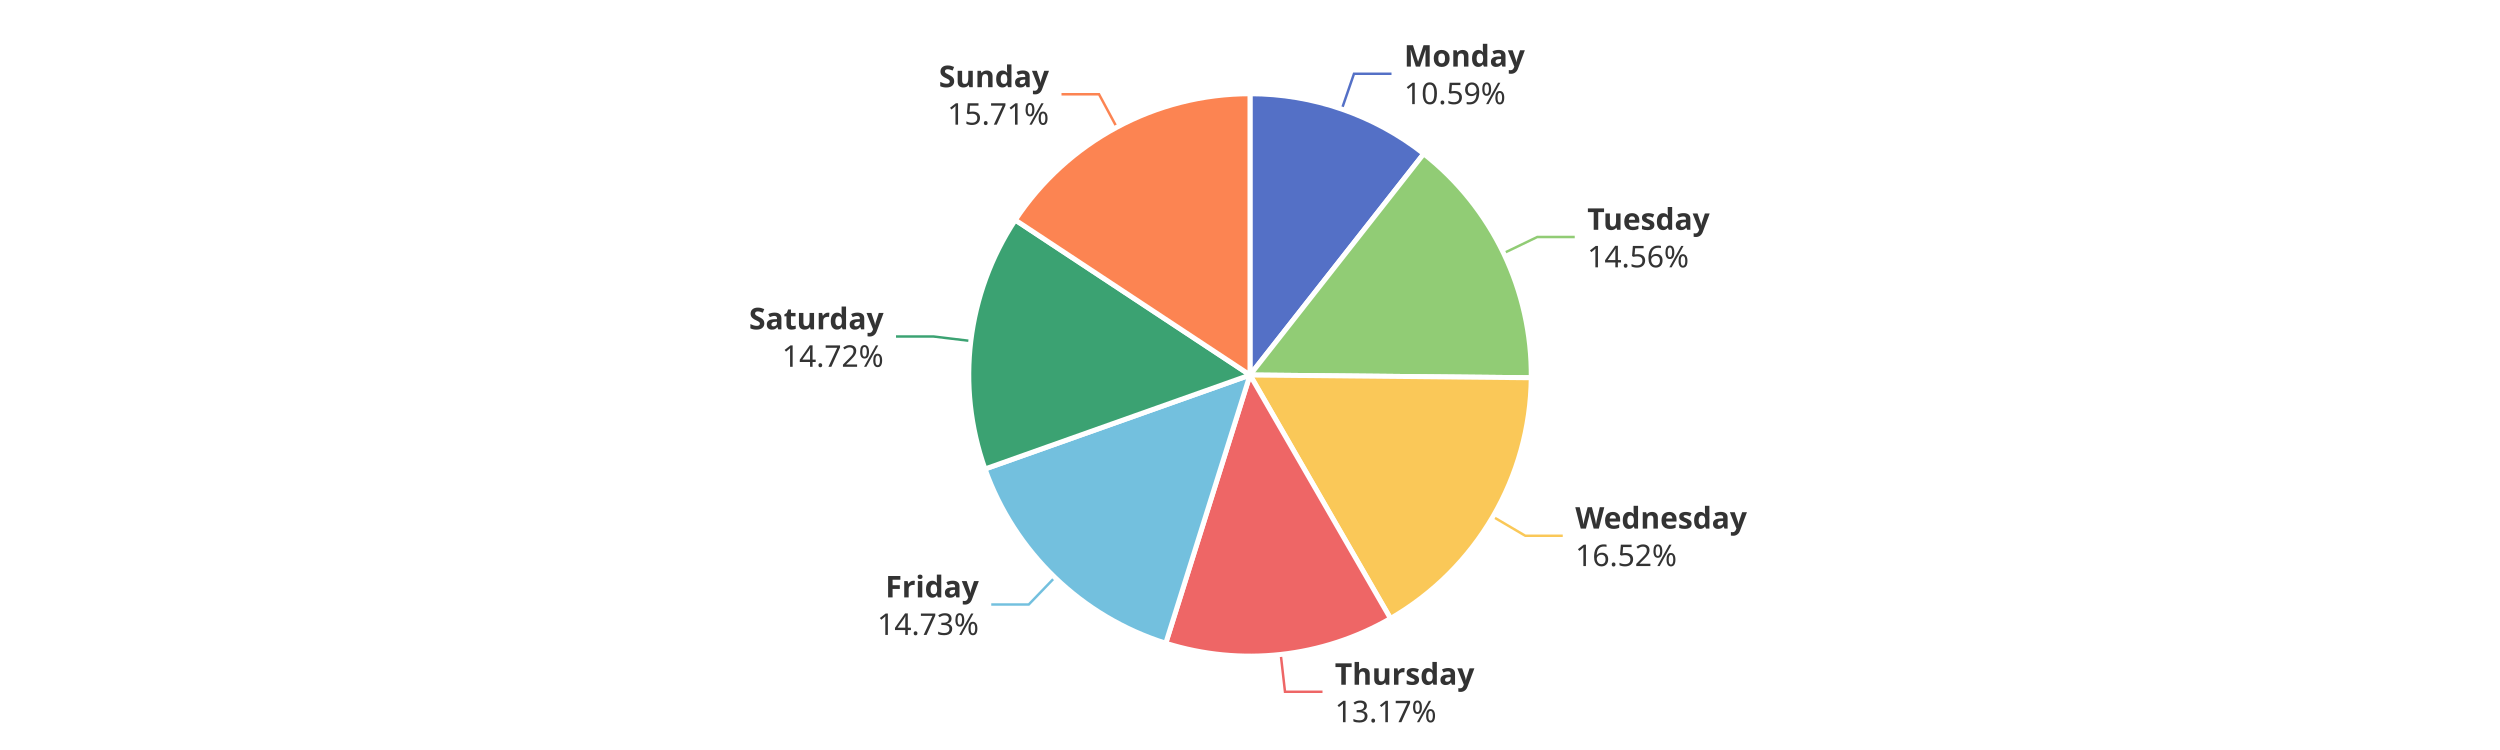
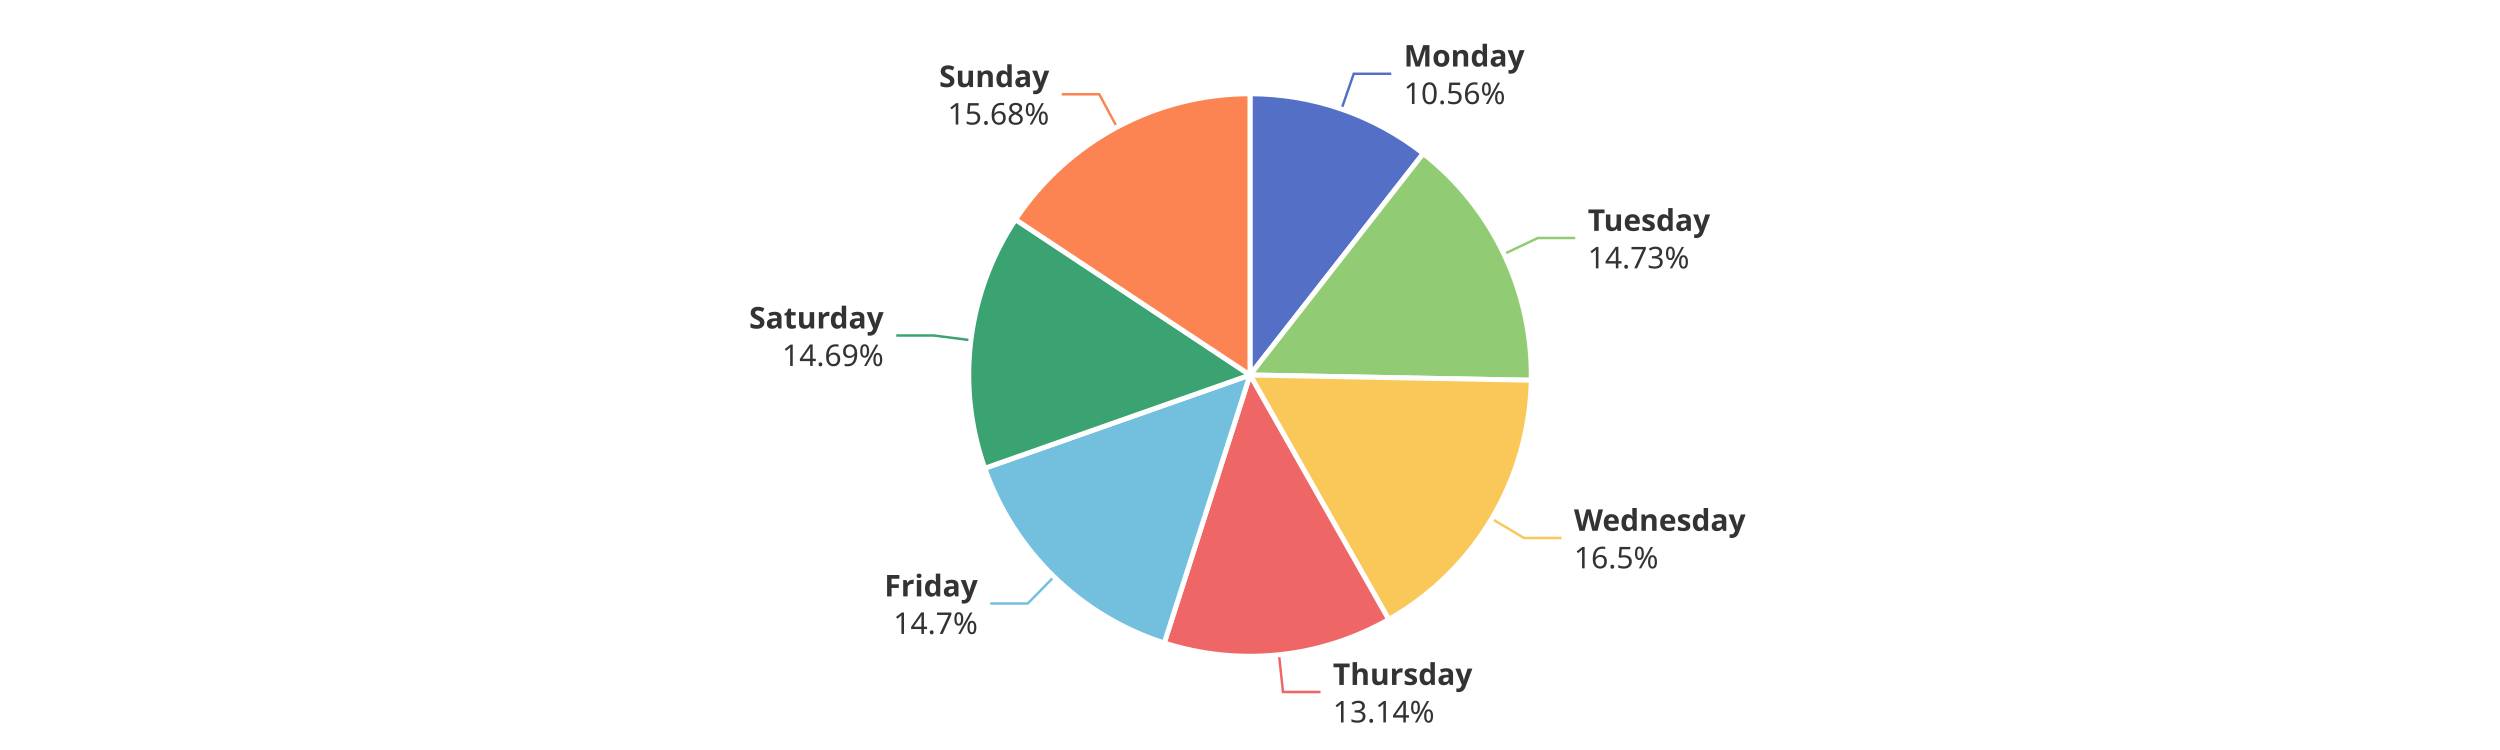
<svg xmlns="http://www.w3.org/2000/svg" width="1000" height="300" version="1.1" baseProfile="full" viewBox="0 0 1000 300">
  <rect width="1000" height="300" x="0" y="0" id="0" fill="#ffffff" />
-   <polyline points="536.7 43.7 541.6 29.5 556.6 29.5" fill="none" stroke="#5470c6" />
-   <polyline points="601.4 101.3 614.9 94.8 629.9 94.8" fill="none" stroke="#91cc75" />
-   <polyline points="597.2 206.7 610.1 214.3 625.1 214.3" fill="none" stroke="#fac858" />
-   <polyline points="512.3 261.8 514 276.7 529 276.7" fill="none" stroke="#ee6666" />
-   <polyline points="421.9 231 411.5 241.8 396.5 241.8" fill="none" stroke="#73c0de" />
-   <polyline points="388.3 136.4 373.4 134.6 358.4 134.6" fill="none" stroke="#3ba272" />
-   <polyline points="446.7 50.9 439.6 37.7 424.6 37.7" fill="none" stroke="#fc8452" />
-   <path d="M500 37.5A112.5 112.5 0 0 1 569.5 61.5L500 150Z" fill="#5470c6" stroke="#fff" stroke-width="2" stroke-linejoin="round" />
-   <path d="M569.5 61.5A112.5 112.5 0 0 1 612.5 151.1L500 150Z" fill="#91cc75" stroke="#fff" stroke-width="2" stroke-linejoin="round" />
-   <path d="M612.5 151.1A112.5 112.5 0 0 1 556.2 247.4L500 150Z" fill="#fac858" stroke="#fff" stroke-width="2" stroke-linejoin="round" />
-   <path d="M556.2 247.4A112.5 112.5 0 0 1 466.3 257.3L500 150Z" fill="#ee6666" stroke="#fff" stroke-width="2" stroke-linejoin="round" />
-   <path d="M466.3 257.3A112.5 112.5 0 0 1 394 187.6L500 150Z" fill="#73c0de" stroke="#fff" stroke-width="2" stroke-linejoin="round" />
-   <path d="M394 187.6A112.5 112.5 0 0 1 406.1 88L500 150Z" fill="#3ba272" stroke="#fff" stroke-width="2" stroke-linejoin="round" />
-   <path d="M406.1 88A112.5 112.5 0 0 1 500 37.5L500 150Z" fill="#fc8452" stroke="#fff" stroke-width="2" stroke-linejoin="round" />
-   <path d="M0 -15l42.8 0l0 30l-42.8 0Z" transform="translate(561.6404 29.4914)" fill="none" />
-   <text dominant-baseline="central" text-anchor="start" style="font-size:12px;font-family:sans-serif;font-weight:bold;" y="-7.5" transform="translate(561.6404 29.4914)" fill="#333" stroke="rgb(255,255,255)" stroke-width="2" paint-order="stroke" stroke-miterlimit="2">Monday</text>
-   <text dominant-baseline="central" text-anchor="start" style="font-size:12px;font-family:sans-serif;" y="7.5" transform="translate(561.6404 29.4914)" fill="#333" stroke="rgb(255,255,255)" stroke-width="2" paint-order="stroke" stroke-miterlimit="2">10.59%</text>
-   <path d="M0 -15l46.2 0l0 30l-46.2 0Z" transform="translate(634.9182 94.7726)" fill="none" />
-   <text dominant-baseline="central" text-anchor="start" style="font-size:12px;font-family:sans-serif;font-weight:bold;" y="-7.5" transform="translate(634.9182 94.7726)" fill="#333" stroke="rgb(255,255,255)" stroke-width="2" paint-order="stroke" stroke-miterlimit="2">Tuesday</text>
-   <text dominant-baseline="central" text-anchor="start" style="font-size:12px;font-family:sans-serif;" y="7.5" transform="translate(634.9182 94.7726)" fill="#333" stroke="rgb(255,255,255)" stroke-width="2" paint-order="stroke" stroke-miterlimit="2">14.56%</text>
-   <path d="M0 -15l63.6 0l0 30l-63.6 0Z" transform="translate(630.1099 214.2812)" fill="none" />
-   <text dominant-baseline="central" text-anchor="start" style="font-size:12px;font-family:sans-serif;font-weight:bold;" y="-7.5" transform="translate(630.1099 214.2812)" fill="#333" stroke="rgb(255,255,255)" stroke-width="2" paint-order="stroke" stroke-miterlimit="2">Wednesday</text>
-   <text dominant-baseline="central" text-anchor="start" style="font-size:12px;font-family:sans-serif;" y="7.5" transform="translate(630.1099 214.2812)" fill="#333" stroke="rgb(255,255,255)" stroke-width="2" paint-order="stroke" stroke-miterlimit="2">16.52%</text>
-   <path d="M0 -15l50.2 0l0 30l-50.2 0Z" transform="translate(533.9513 276.7344)" fill="none" />
-   <text dominant-baseline="central" text-anchor="start" style="font-size:12px;font-family:sans-serif;font-weight:bold;" y="-7.5" transform="translate(533.9513 276.7344)" fill="#333" stroke="rgb(255,255,255)" stroke-width="2" paint-order="stroke" stroke-miterlimit="2">Thursday</text>
-   <text dominant-baseline="central" text-anchor="start" style="font-size:12px;font-family:sans-serif;" y="7.5" transform="translate(533.9513 276.7344)" fill="#333" stroke="rgb(255,255,255)" stroke-width="2" paint-order="stroke" stroke-miterlimit="2">13.17%</text>
-   <path d="M-40.9 -15l40.9 0l0 30l-40.9 0Z" transform="translate(391.5304 241.8116)" fill="none" />
-   <text dominant-baseline="central" text-anchor="end" style="font-size:12px;font-family:sans-serif;font-weight:bold;" y="-7.5" transform="translate(391.5304 241.8116)" fill="#333" stroke="rgb(255,255,255)" stroke-width="2" paint-order="stroke" stroke-miterlimit="2">Friday</text>
-   <text dominant-baseline="central" text-anchor="end" style="font-size:12px;font-family:sans-serif;" y="7.5" transform="translate(391.5304 241.8116)" fill="#333" stroke="rgb(255,255,255)" stroke-width="2" paint-order="stroke" stroke-miterlimit="2">14.73%</text>
-   <path d="M-48.2 -15l48.2 0l0 30l-48.2 0Z" transform="translate(353.4363 134.5765)" fill="none" />
-   <text dominant-baseline="central" text-anchor="end" style="font-size:12px;font-family:sans-serif;font-weight:bold;" y="-7.5" transform="translate(353.4363 134.5765)" fill="#333" stroke="rgb(255,255,255)" stroke-width="2" paint-order="stroke" stroke-miterlimit="2">Saturday</text>
-   <text dominant-baseline="central" text-anchor="end" style="font-size:12px;font-family:sans-serif;" y="7.5" transform="translate(353.4363 134.5765)" fill="#333" stroke="rgb(255,255,255)" stroke-width="2" paint-order="stroke" stroke-miterlimit="2">14.72%</text>
-   <path d="M-40.9 -15l40.9 0l0 30l-40.9 0Z" transform="translate(419.5969 37.7159)" fill="none" />
-   <text dominant-baseline="central" text-anchor="end" style="font-size:12px;font-family:sans-serif;font-weight:bold;" y="-7.5" transform="translate(419.5969 37.7159)" fill="#333" stroke="rgb(255,255,255)" stroke-width="2" paint-order="stroke" stroke-miterlimit="2">Sunday</text>
-   <text dominant-baseline="central" text-anchor="end" style="font-size:12px;font-family:sans-serif;" y="7.5" transform="translate(419.5969 37.7159)" fill="#333" stroke="rgb(255,255,255)" stroke-width="2" paint-order="stroke" stroke-miterlimit="2">15.71%</text>
+   <polyline points="536.6 43.6 541.5 29.5 556.5 29.5" fill="none" stroke="#5470c6" />
+   <polyline points="601.6 101.6 615.1 95.2 630.1 95.2" fill="none" stroke="#91cc75" />
+   <polyline points="596.7 207.5 609.6 215.2 624.6 215.2" fill="none" stroke="#fac858" />
+   <polyline points="511.6 261.9 513.2 276.8 528.2 276.8" fill="none" stroke="#ee6666" />
+   <polyline points="421.6 230.7 411.1 241.4 396.1 241.4" fill="none" stroke="#73c0de" />
+   <polyline points="388.4 136.1 373.5 134.2 358.5 134.2" fill="none" stroke="#3ba272" />
+   <polyline points="446.8 50.9 439.7 37.7 424.7 37.7" fill="none" stroke="#fc8452" />
+   <path d="M500 37.5A112.5 112.5 0 0 1 569.3 61.4L500 150Z" fill="#5470c6" stroke="#fff" stroke-width="2" stroke-linejoin="round" />
+   <path d="M569.3 61.4A112.5 112.5 0 0 1 612.5 152.1L500 150Z" fill="#91cc75" stroke="#fff" stroke-width="2" stroke-linejoin="round" />
+   <path d="M612.5 152.1A112.5 112.5 0 0 1 555.5 247.8L500 150Z" fill="#fac858" stroke="#fff" stroke-width="2" stroke-linejoin="round" />
+   <path d="M555.5 247.8A112.5 112.5 0 0 1 465.7 257.2L500 150Z" fill="#ee6666" stroke="#fff" stroke-width="2" stroke-linejoin="round" />
+   <path d="M465.7 257.2A112.5 112.5 0 0 1 393.9 187.3L500 150Z" fill="#73c0de" stroke="#fff" stroke-width="2" stroke-linejoin="round" />
+   <path d="M393.9 187.3A112.5 112.5 0 0 1 406.2 87.8L500 150Z" fill="#3ba272" stroke="#fff" stroke-width="2" stroke-linejoin="round" />
+   <path d="M406.2 87.8A112.5 112.5 0 0 1 500 37.5L500 150Z" fill="#fc8452" stroke="#fff" stroke-width="2" stroke-linejoin="round" />
+   <path d="M0 -15l42.8 0l0 30l-42.8 0Z" transform="translate(561.5308 29.4536)" fill="none" />
+   <text dominant-baseline="central" text-anchor="start" style="font-size:12px;font-family:sans-serif;font-weight:bold;" y="-7.5" transform="translate(561.5308 29.4536)" fill="#333" stroke="rgb(255,255,255)" stroke-width="2" paint-order="stroke" stroke-miterlimit="2">Monday</text>
+   <text dominant-baseline="central" text-anchor="start" style="font-size:12px;font-family:sans-serif;" y="7.5" transform="translate(561.5308 29.4536)" fill="#333" stroke="rgb(255,255,255)" stroke-width="2" paint-order="stroke" stroke-miterlimit="2">10.56%</text>
+   <path d="M0 -15l46.2 0l0 30l-46.2 0Z" transform="translate(635.1145 95.1831)" fill="none" />
+   <text dominant-baseline="central" text-anchor="start" style="font-size:12px;font-family:sans-serif;font-weight:bold;" y="-7.5" transform="translate(635.1145 95.1831)" fill="#333" stroke="rgb(255,255,255)" stroke-width="2" paint-order="stroke" stroke-miterlimit="2">Tuesday</text>
+   <text dominant-baseline="central" text-anchor="start" style="font-size:12px;font-family:sans-serif;" y="7.5" transform="translate(635.1145 95.1831)" fill="#333" stroke="rgb(255,255,255)" stroke-width="2" paint-order="stroke" stroke-miterlimit="2">14.73%</text>
+   <path d="M0 -15l63.6 0l0 30l-63.6 0Z" transform="translate(629.5879 215.1671)" fill="none" />
+   <text dominant-baseline="central" text-anchor="start" style="font-size:12px;font-family:sans-serif;font-weight:bold;" y="-7.5" transform="translate(629.5879 215.1671)" fill="#333" stroke="rgb(255,255,255)" stroke-width="2" paint-order="stroke" stroke-miterlimit="2">Wednesday</text>
+   <text dominant-baseline="central" text-anchor="start" style="font-size:12px;font-family:sans-serif;" y="7.5" transform="translate(629.5879 215.1671)" fill="#333" stroke="rgb(255,255,255)" stroke-width="2" paint-order="stroke" stroke-miterlimit="2">16.5%</text>
+   <path d="M0 -15l50.2 0l0 30l-50.2 0Z" transform="translate(533.1561 276.8194)" fill="none" />
+   <text dominant-baseline="central" text-anchor="start" style="font-size:12px;font-family:sans-serif;font-weight:bold;" y="-7.5" transform="translate(533.1561 276.8194)" fill="#333" stroke="rgb(255,255,255)" stroke-width="2" paint-order="stroke" stroke-miterlimit="2">Thursday</text>
+   <text dominant-baseline="central" text-anchor="start" style="font-size:12px;font-family:sans-serif;" y="7.5" transform="translate(533.1561 276.8194)" fill="#333" stroke="rgb(255,255,255)" stroke-width="2" paint-order="stroke" stroke-miterlimit="2">13.14%</text>
+   <path d="M-34.2 -15l34.2 0l0 30l-34.2 0Z" transform="translate(391.1204 241.4148)" fill="none" />
+   <text dominant-baseline="central" text-anchor="end" style="font-size:12px;font-family:sans-serif;font-weight:bold;" y="-7.5" transform="translate(391.1204 241.4148)" fill="#333" stroke="rgb(255,255,255)" stroke-width="2" paint-order="stroke" stroke-miterlimit="2">Friday</text>
+   <text dominant-baseline="central" text-anchor="end" style="font-size:12px;font-family:sans-serif;" y="7.5" transform="translate(391.1204 241.4148)" fill="#333" stroke="rgb(255,255,255)" stroke-width="2" paint-order="stroke" stroke-miterlimit="2">14.7%</text>
+   <path d="M-48.2 -15l48.2 0l0 30l-48.2 0Z" transform="translate(353.4781 134.237)" fill="none" />
+   <text dominant-baseline="central" text-anchor="end" style="font-size:12px;font-family:sans-serif;font-weight:bold;" y="-7.5" transform="translate(353.4781 134.237)" fill="#333" stroke="rgb(255,255,255)" stroke-width="2" paint-order="stroke" stroke-miterlimit="2">Saturday</text>
+   <text dominant-baseline="central" text-anchor="end" style="font-size:12px;font-family:sans-serif;" y="7.5" transform="translate(353.4781 134.237)" fill="#333" stroke="rgb(255,255,255)" stroke-width="2" paint-order="stroke" stroke-miterlimit="2">14.69%</text>
+   <path d="M-40.9 -15l40.9 0l0 30l-40.9 0Z" transform="translate(419.6972 37.662)" fill="none" />
+   <text dominant-baseline="central" text-anchor="end" style="font-size:12px;font-family:sans-serif;font-weight:bold;" y="-7.5" transform="translate(419.6972 37.662)" fill="#333" stroke="rgb(255,255,255)" stroke-width="2" paint-order="stroke" stroke-miterlimit="2">Sunday</text>
+   <text dominant-baseline="central" text-anchor="end" style="font-size:12px;font-family:sans-serif;" y="7.5" transform="translate(419.6972 37.662)" fill="#333" stroke="rgb(255,255,255)" stroke-width="2" paint-order="stroke" stroke-miterlimit="2">15.68%</text>
</svg>
